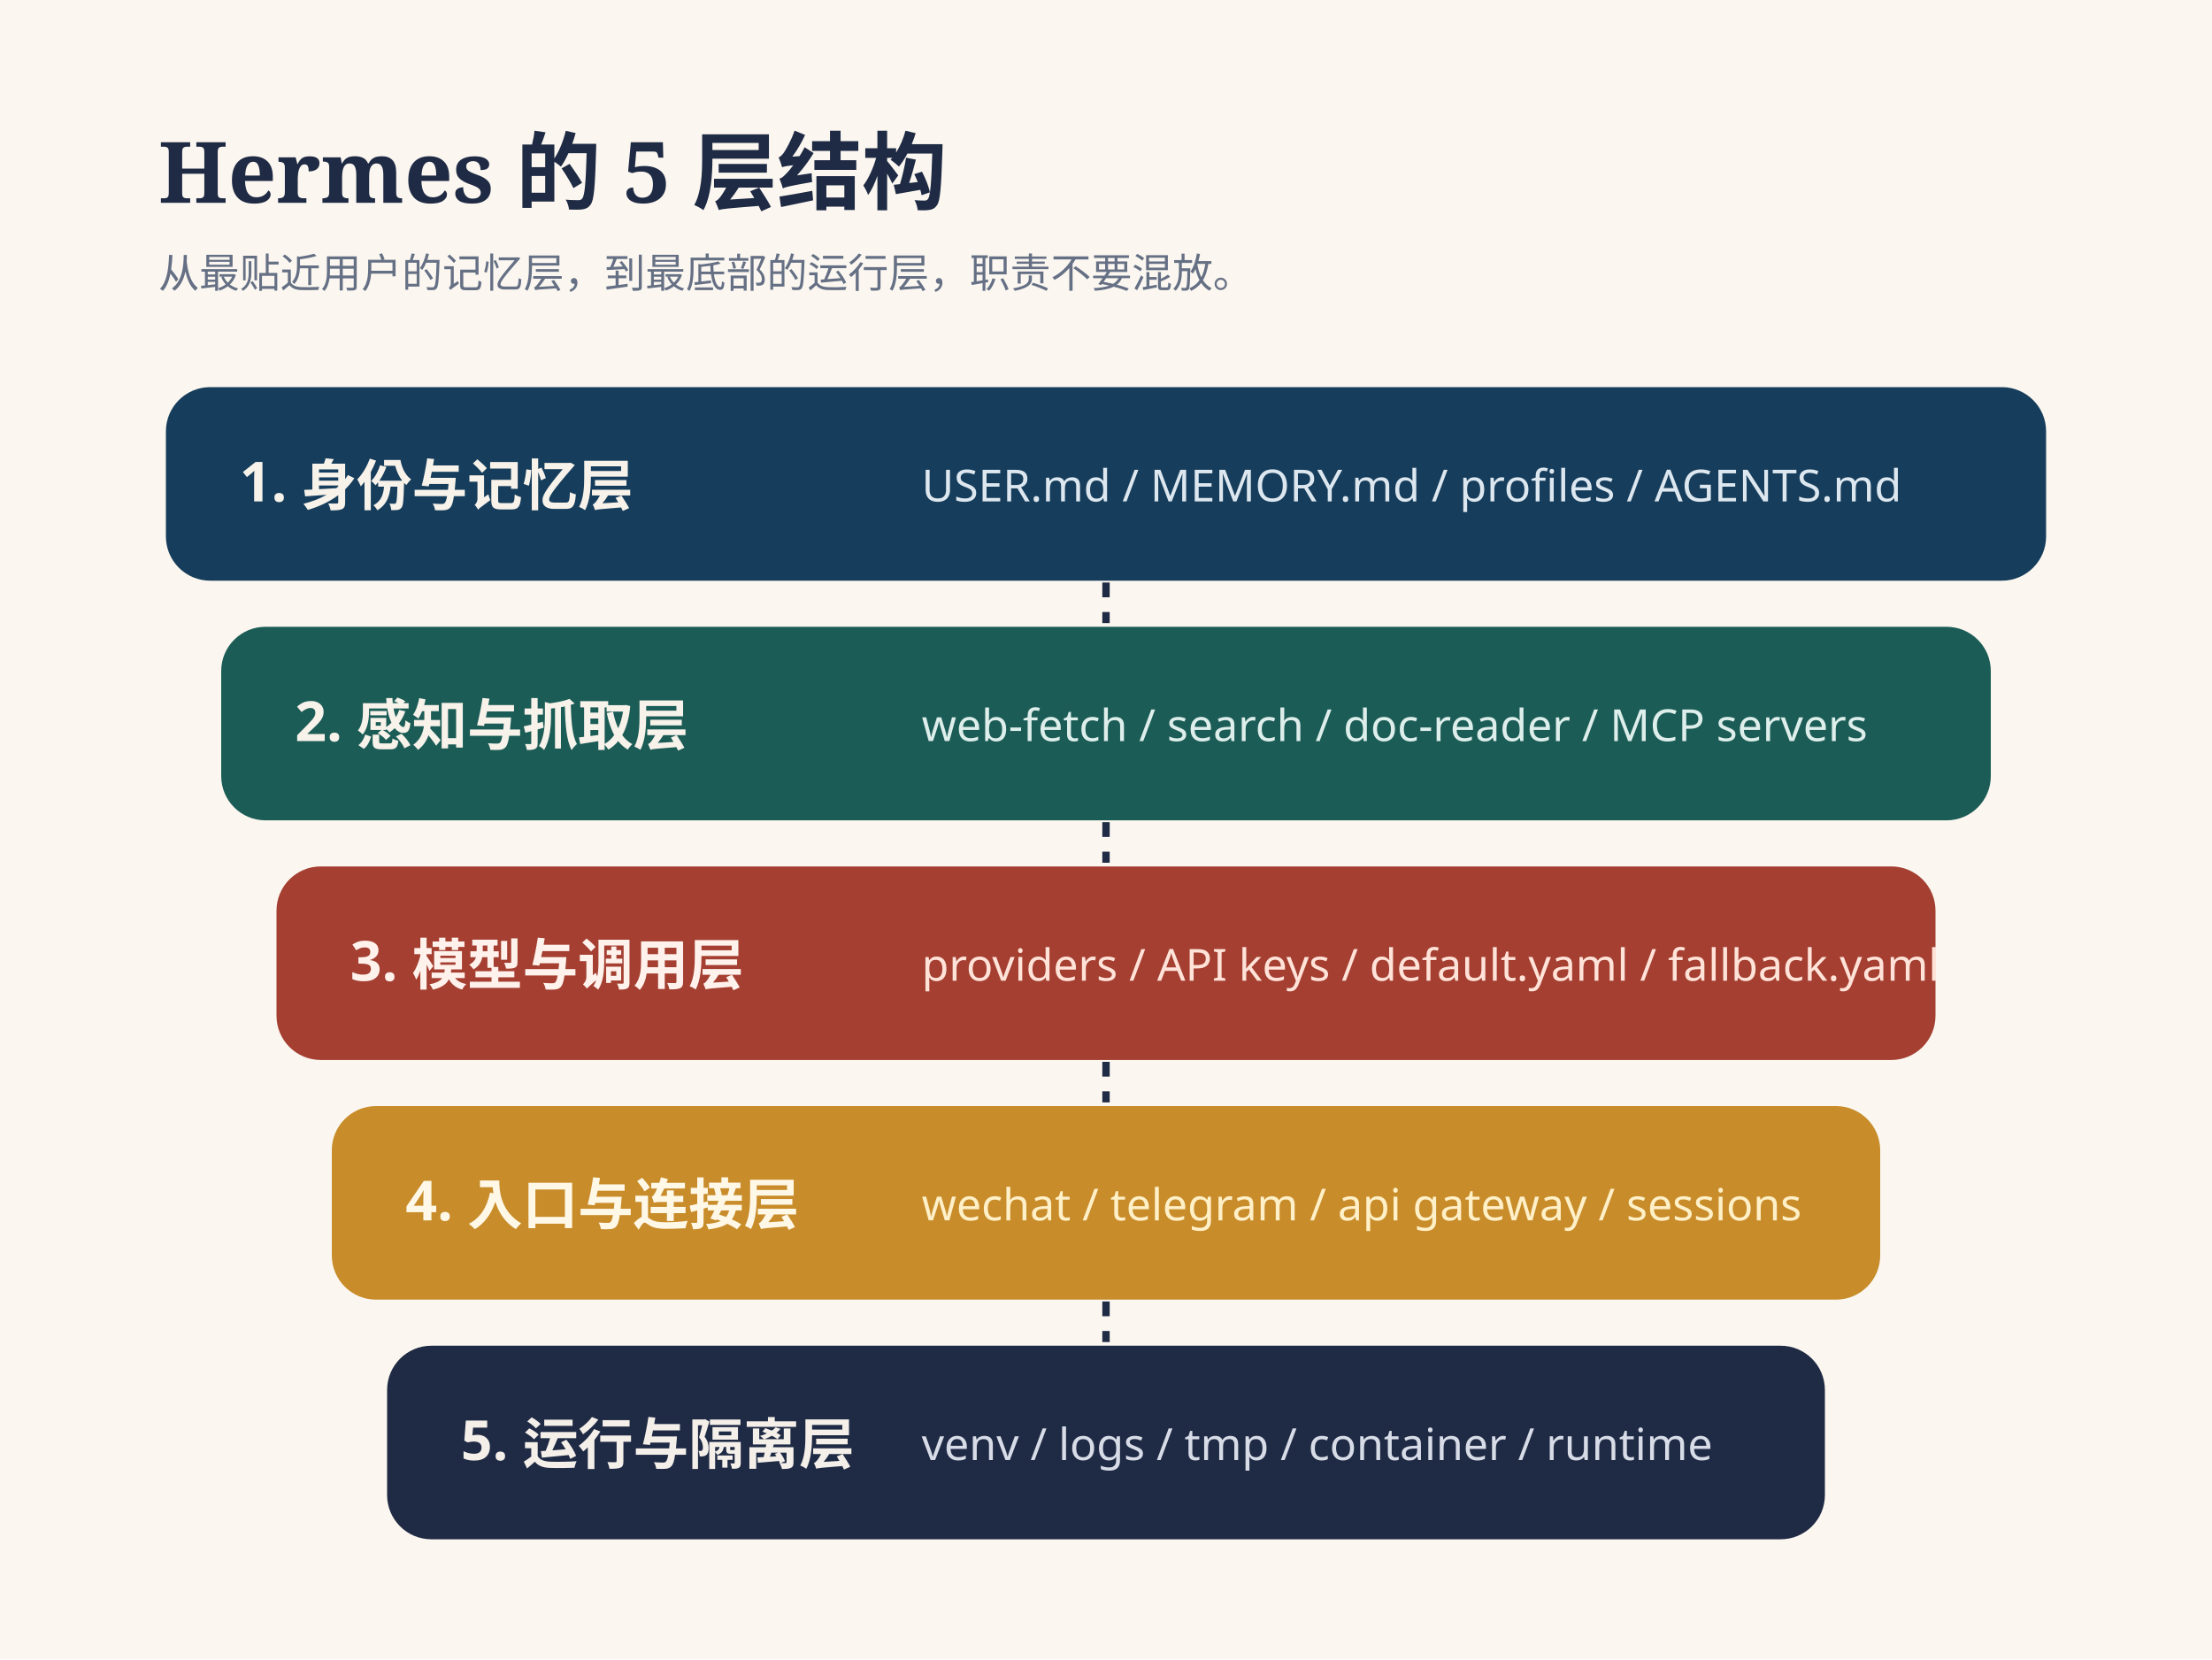
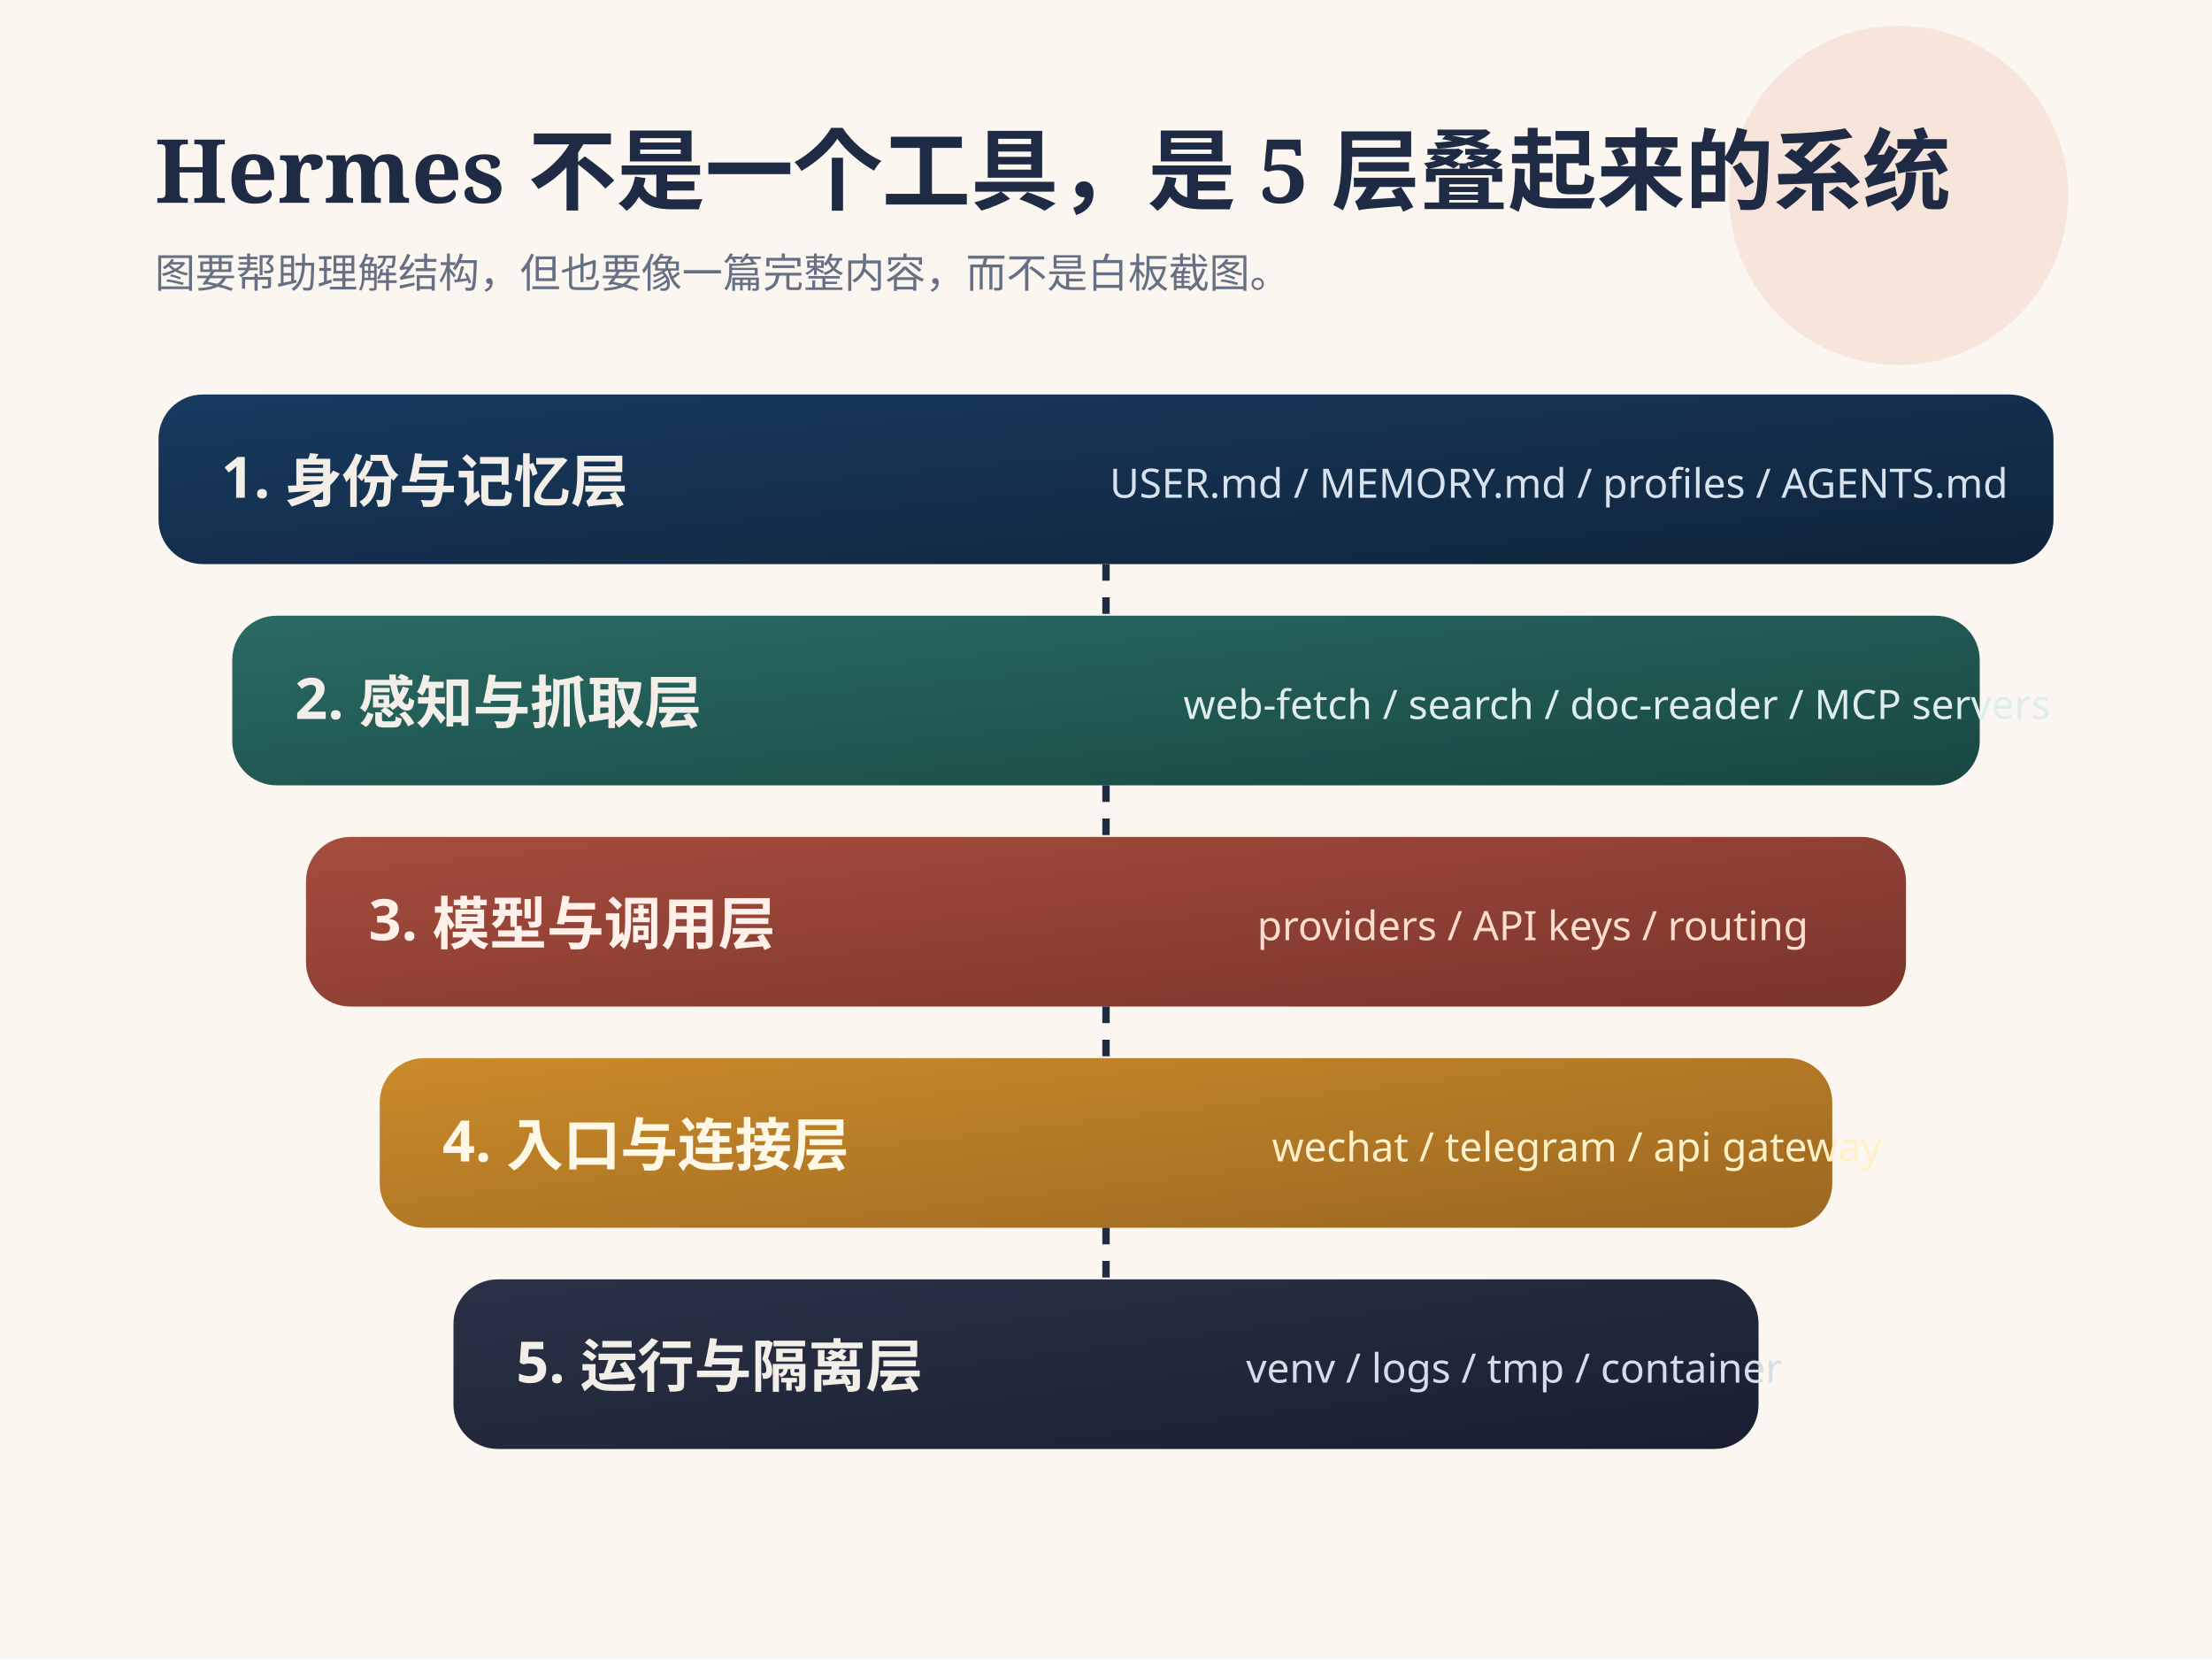
<svg xmlns="http://www.w3.org/2000/svg" width="1200" height="900" viewBox="0 0 1200 900" fill="none">
+   <defs>
+     <linearGradient id="g1" x1="0" y1="0" x2="1" y2="1">
+       <stop stop-color="#173A5F" />
+       <stop offset="1" stop-color="#10243B" />
+     </linearGradient>
+     <linearGradient id="g2" x1="0" y1="0" x2="1" y2="1">
+       <stop stop-color="#2A6B64" />
+       <stop offset="1" stop-color="#194743" />
+     </linearGradient>
+     <linearGradient id="g3" x1="0" y1="0" x2="1" y2="1">
+       <stop stop-color="#A64D3F" />
+       <stop offset="1" stop-color="#7A3429" />
+     </linearGradient>
+     <linearGradient id="g4" x1="0" y1="0" x2="1" y2="1">
+       <stop stop-color="#CB8B2B" />
+       <stop offset="1" stop-color="#9B6720" />
+     </linearGradient>
+     <linearGradient id="g5" x1="0" y1="0" x2="1" y2="1">
+       <stop stop-color="#2B3247" />
+       <stop offset="1" stop-color="#191F31" />
+     </linearGradient>
+   </defs>
  <rect width="1200" height="900" fill="#FBF7F0" />
-   <text x="86" y="110" fill="#1F2A44" font-size="46" font-family="Georgia, 'Noto Serif SC', serif" font-weight="700">Hermes 的 5 层结构</text>
-   <text x="86" y="156" fill="#667085" font-size="22" font-family="'Segoe UI', 'PingFang SC', sans-serif">从最贴近用户的记忆层，到最底部的运行层，职责不要混放。</text>
-   <rect x="90" y="210" width="1020" height="105" rx="24" fill="#163D5B" />
-   <text x="130" y="272" fill="#F7F2EA" font-size="30" font-family="'Segoe UI', 'PingFang SC', sans-serif" font-weight="700">1. 身份与记忆层</text>
-   <text x="500" y="272" fill="#DDE7EF" font-size="24" font-family="'Segoe UI', 'PingFang SC', sans-serif">USER.md / MEMORY.md / profiles / AGENTS.md</text>
-   <rect x="120" y="340" width="960" height="105" rx="24" fill="#1C5C56" />
-   <text x="160" y="402" fill="#F7F2EA" font-size="30" font-family="'Segoe UI', 'PingFang SC', sans-serif" font-weight="700">2. 感知与抓取层</text>
-   <text x="500" y="402" fill="#DDEEEB" font-size="24" font-family="'Segoe UI', 'PingFang SC', sans-serif">web-fetch / search / doc-reader / MCP servers</text>
-   <rect x="150" y="470" width="900" height="105" rx="24" fill="#A43F31" />
-   <text x="190" y="532" fill="#FFF2EC" font-size="30" font-family="'Segoe UI', 'PingFang SC', sans-serif" font-weight="700">3. 模型与调用层</text>
-   <text x="500" y="532" fill="#FFE3D9" font-size="24" font-family="'Segoe UI', 'PingFang SC', sans-serif">providers / API keys / default.yaml / fallback.yaml</text>
-   <rect x="180" y="600" width="840" height="105" rx="24" fill="#C88C2A" />
-   <text x="220" y="662" fill="#FFF8E7" font-size="30" font-family="'Segoe UI', 'PingFang SC', sans-serif" font-weight="700">4. 入口与连接层</text>
-   <text x="500" y="662" fill="#FFF0C8" font-size="24" font-family="'Segoe UI', 'PingFang SC', sans-serif">wechat / telegram / api gateway / sessions</text>
-   <rect x="210" y="730" width="780" height="105" rx="24" fill="#1F2A44" />
-   <text x="250" y="792" fill="#F4EFE9" font-size="30" font-family="'Segoe UI', 'PingFang SC', sans-serif" font-weight="700">5. 运行与隔离层</text>
-   <text x="500" y="792" fill="#D7DCE7" font-size="24" font-family="'Segoe UI', 'PingFang SC', sans-serif">venv / logs / tmp / container / runtime</text>
-   <path d="M600 316V338" stroke="#1F2A44" stroke-width="4" stroke-dasharray="8 8" />
-   <path d="M600 446V468" stroke="#1F2A44" stroke-width="4" stroke-dasharray="8 8" />
-   <path d="M600 576V598" stroke="#1F2A44" stroke-width="4" stroke-dasharray="8 8" />
-   <path d="M600 706V728" stroke="#1F2A44" stroke-width="4" stroke-dasharray="8 8" />
+   <circle cx="1030" cy="106" r="92" fill="#D95A3A" fill-opacity="0.12" />
+   <text x="84" y="110" fill="#1F2A44" font-size="48" font-family="Georgia, 'Noto Serif SC', serif" font-weight="700">Hermes 不是一个工具，是 5 层叠起来的系统</text>
+   <text x="84" y="156" fill="#667085" font-size="22" font-family="'Segoe UI', 'PingFang SC', sans-serif">图要帮助理解结构，但也要像一篇完整内容，而不是白板截图。</text>
+   <g transform="translate(86 214)">
+     <rect width="1028" height="92" rx="24" fill="url(#g1)" />
+     <text x="34" y="56" fill="#F3EFE8" font-size="31" font-family="'Segoe UI', 'PingFang SC', sans-serif" font-weight="700">1. 身份与记忆层</text>
+     <text x="516" y="56" fill="#D7E2EE" font-size="22" font-family="'Segoe UI', 'PingFang SC', sans-serif">USER.md / MEMORY.md / profiles / AGENTS.md</text>
+   </g>
+   <g transform="translate(126 334)">
+     <rect width="948" height="92" rx="24" fill="url(#g2)" />
+     <text x="34" y="56" fill="#F3EFE8" font-size="31" font-family="'Segoe UI', 'PingFang SC', sans-serif" font-weight="700">2. 感知与抓取层</text>
+     <text x="516" y="56" fill="#DDEEEB" font-size="22" font-family="'Segoe UI', 'PingFang SC', sans-serif">web-fetch / search / doc-reader / MCP servers</text>
+   </g>
+   <g transform="translate(166 454)">
+     <rect width="868" height="92" rx="24" fill="url(#g3)" />
+     <text x="34" y="56" fill="#FFF1EA" font-size="31" font-family="'Segoe UI', 'PingFang SC', sans-serif" font-weight="700">3. 模型与调用层</text>
+     <text x="516" y="56" fill="#FFDCD0" font-size="22" font-family="'Segoe UI', 'PingFang SC', sans-serif">providers / API keys / routing</text>
+   </g>
+   <g transform="translate(206 574)">
+     <rect width="788" height="92" rx="24" fill="url(#g4)" />
+     <text x="34" y="56" fill="#FFF8E7" font-size="31" font-family="'Segoe UI', 'PingFang SC', sans-serif" font-weight="700">4. 入口与连接层</text>
+     <text x="484" y="56" fill="#FFF0C8" font-size="22" font-family="'Segoe UI', 'PingFang SC', sans-serif">wechat / telegram / api gateway</text>
+   </g>
+   <g transform="translate(246 694)">
+     <rect width="708" height="92" rx="24" fill="url(#g5)" />
+     <text x="34" y="56" fill="#F2EEE8" font-size="31" font-family="'Segoe UI', 'PingFang SC', sans-serif" font-weight="700">5. 运行与隔离层</text>
+     <text x="430" y="56" fill="#D7DCE7" font-size="22" font-family="'Segoe UI', 'PingFang SC', sans-serif">venv / logs / tmp / container</text>
+   </g>
+   <path d="M600 306V334" stroke="#1F2A44" stroke-width="4" stroke-dasharray="9 9" />
+   <path d="M600 426V454" stroke="#1F2A44" stroke-width="4" stroke-dasharray="9 9" />
+   <path d="M600 546V574" stroke="#1F2A44" stroke-width="4" stroke-dasharray="9 9" />
+   <path d="M600 666V694" stroke="#1F2A44" stroke-width="4" stroke-dasharray="9 9" />
</svg>
